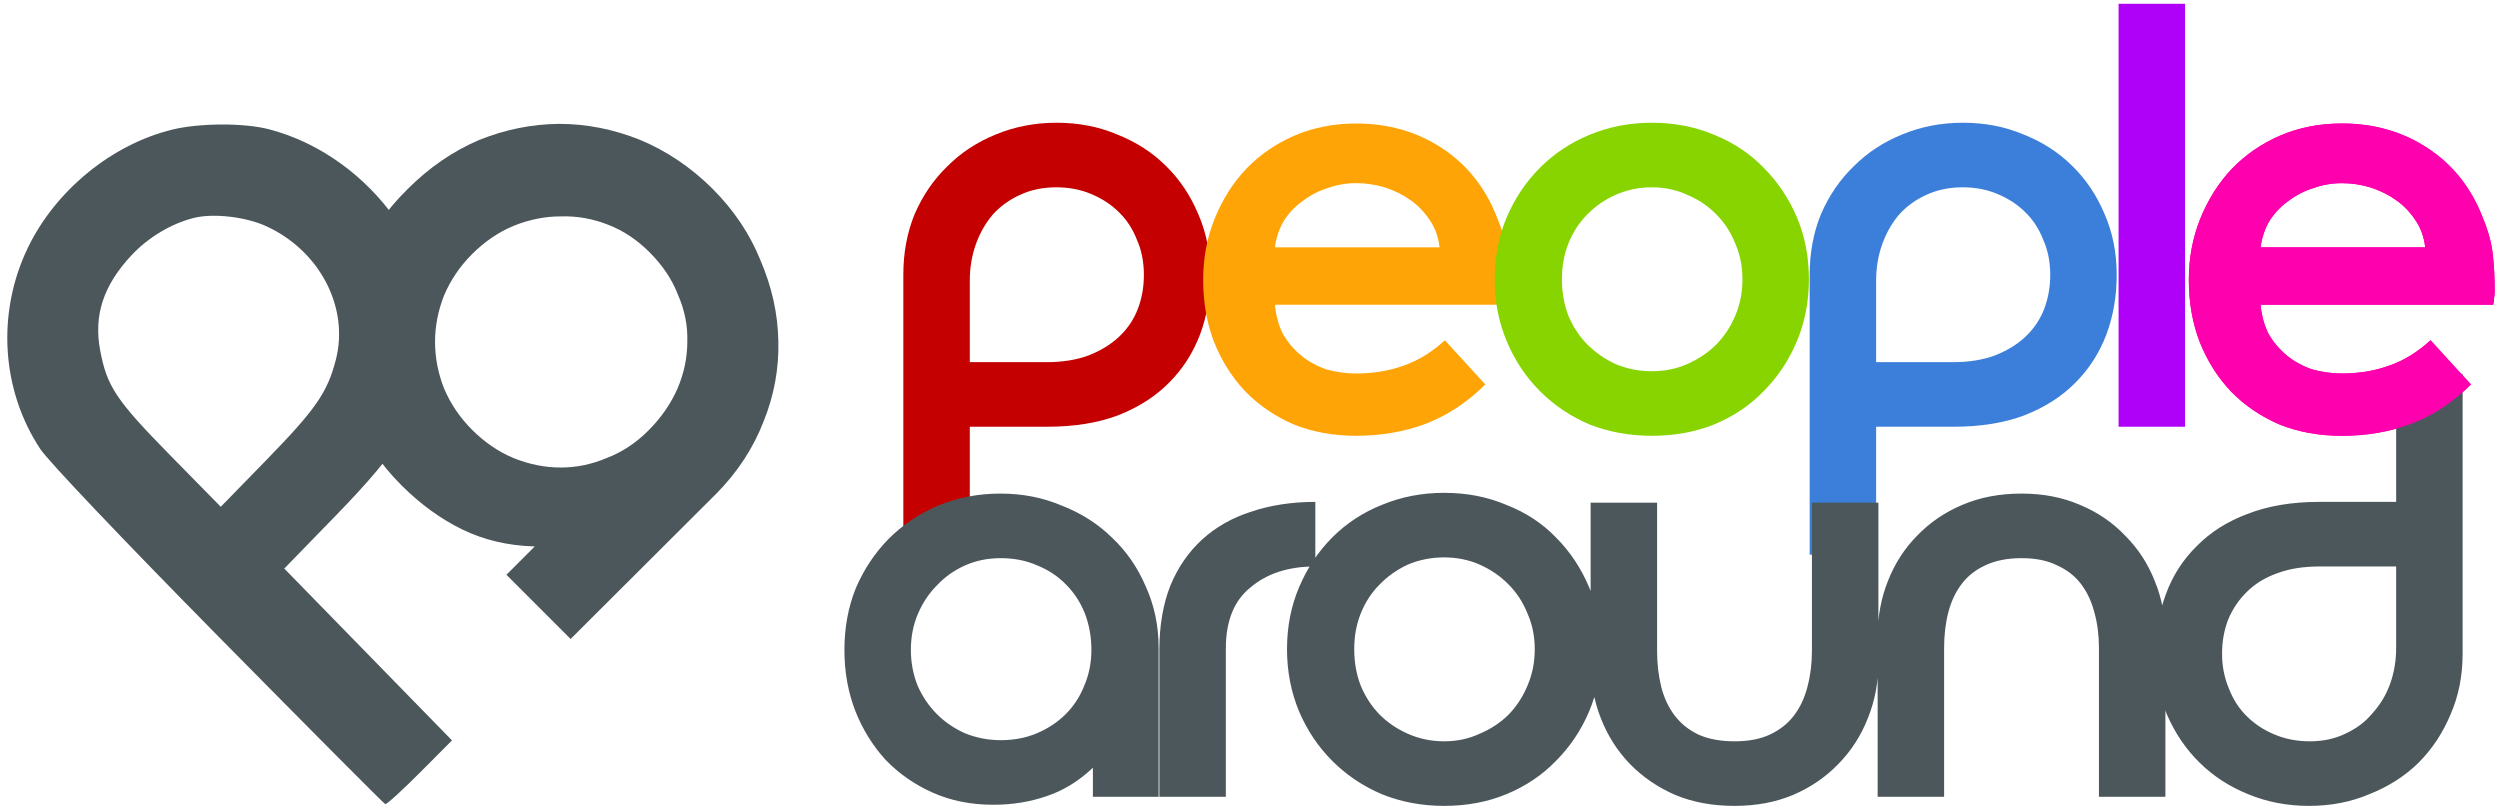
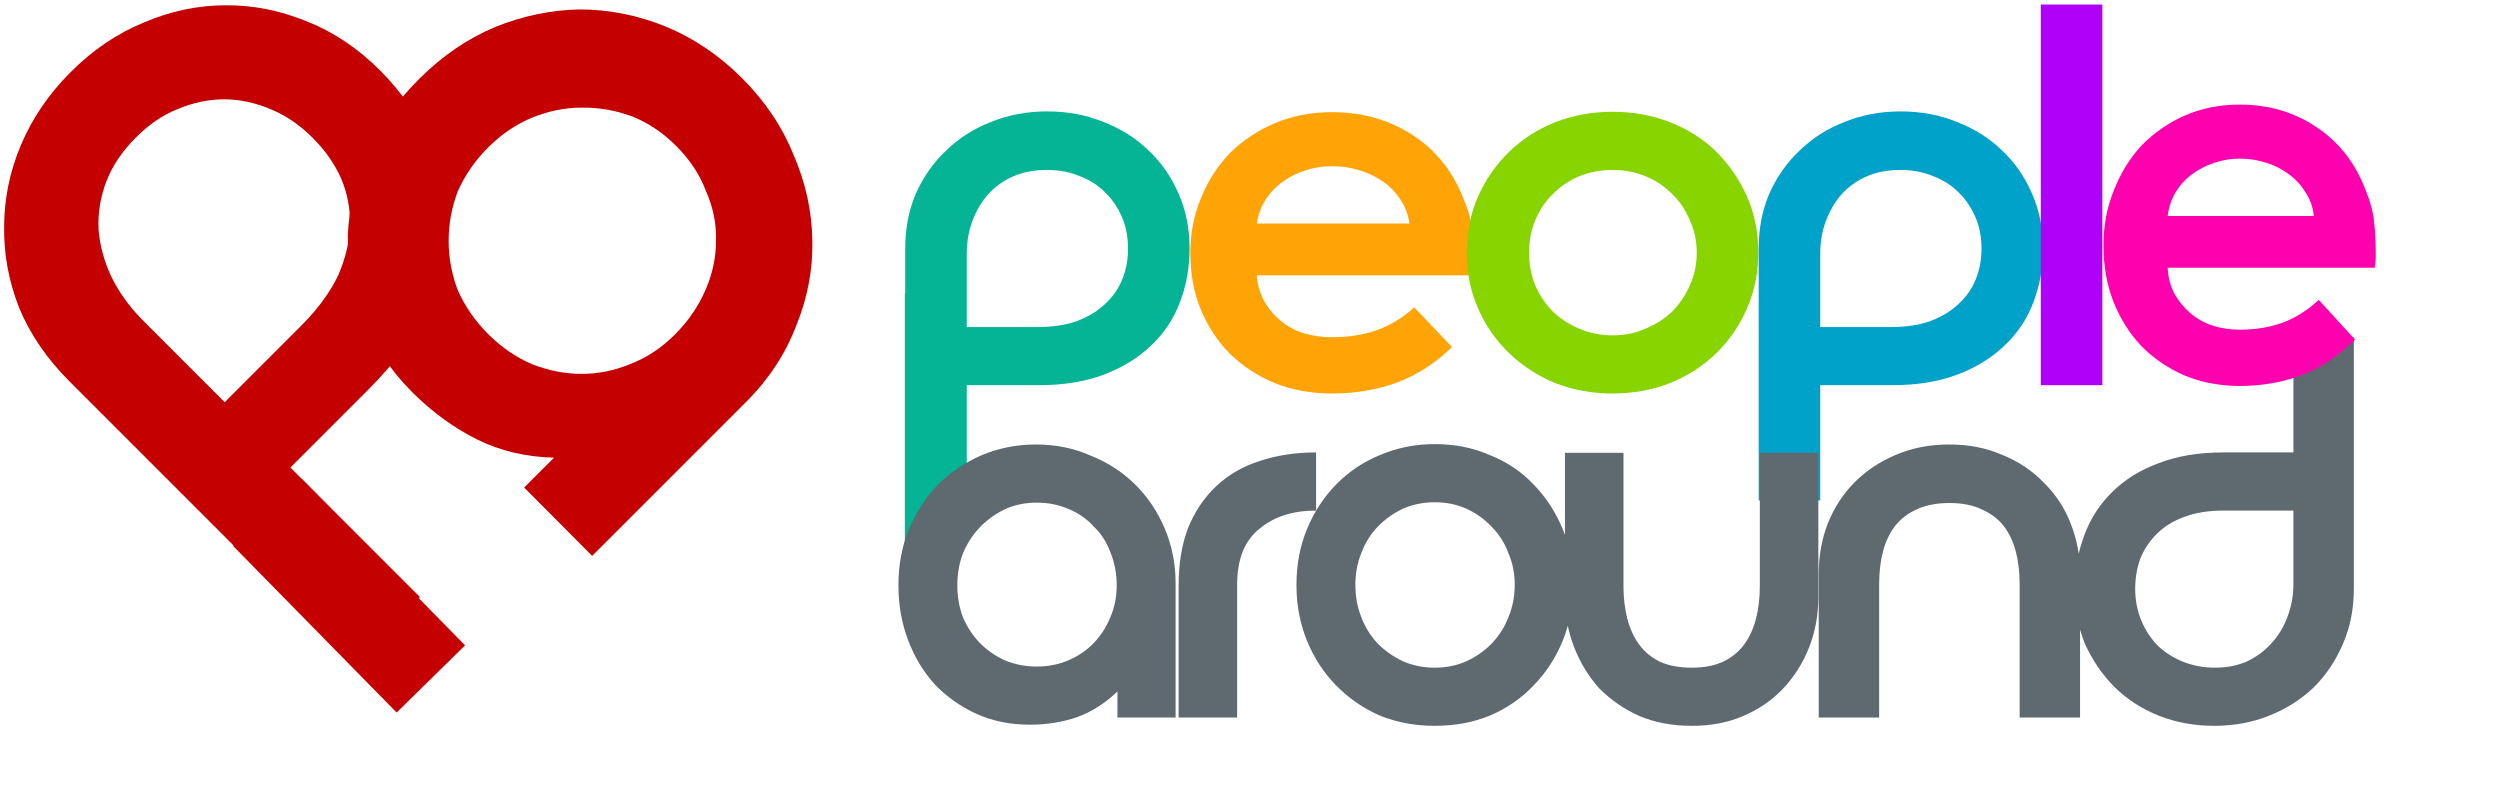
<svg xmlns="http://www.w3.org/2000/svg" viewBox="0 0 662 214" role="img" aria-label="Peoplearound">
-   <g fill="#4c575c">
-     <g transform="matrix(.92,0,0,.92,.96,31.92)">
-       <path fill-rule="evenodd" d="M 48.638 2.585 C 31.203 6.806, 14.949 20.078, 6.982 36.600 C -2.042 55.316, -0.681 77.525, 10.531 94.515 C 12.839 98.013, 34.152 120.448, 61.814 148.500 C 87.847 174.900, 109.458 196.615, 109.838 196.755 C 110.219 196.895, 114.697 192.825, 119.791 187.710 L 129.053 178.410 104.913 153.679 L 80.774 128.949 95.637 113.669 C 114.388 94.393, 120.235 84.812, 123.135 68.616 C 128.028 41.291, 106.057 10.241, 76.354 2.504 C 69.247 0.653, 56.467 0.690, 48.638 2.585 M 54.746 28.027 C 48.252 29.659, 41.625 33.624, 36.837 38.743 C 28.737 47.403, 25.897 55.967, 27.775 66.067 C 29.720 76.523, 32.344 80.464, 47.931 96.336 L 62.500 111.171 75.521 97.814 C 89.825 83.141, 93.203 78.269, 95.628 68.815 C 99.490 53.765, 90.982 37.459, 75.589 30.412 C 69.640 27.689, 60.332 26.624, 54.746 28.027" />
-     </g>
-     <path d="m125 113.8q5 5 11 7.5 6.2 2.5 12.5 2.5 6.2 0 12.1-2.5 6.1-2.3 11.1-7.3 5-5 7.7-11.1 2.6-6.1 2.6-12.4 0.2-6.4-2.5-12.5-2.3-6-7.5-11.2-5-5-11-7.3-6.1-2.4-12.5-2.2-6.3 0-12.5 2.5-6 2.5-11 7.5-4.8 4.8-7.4 10.9-2.4 6.1-2.4 12.3 0 6.3 2.4 12.4 2.6 6.1 7.4 10.9zm26.1 55.4l-17-17 7.5-7.5q-10.6-0.3-19.2-4.5-8.6-4.2-16.1-11.7-8.6-8.6-12.5-18.8-3.9-10.1-3.7-20.6 0.4-10.4 4.8-20.4 4.5-10.2 13-18.6 8.6-8.6 18.9-13 10.4-4.2 21.2-4.3 10.9 0 21.4 4.2 10.6 4.4 19.2 12.9 8.6 8.6 12.8 19.1 4.5 10.5 4.7 21.2 0.3 11-3.9 21.4-4.1 10.6-12.5 19.1z" />
-   </g>
-   <path fill="#c50000" d="m256.8 95.9h20.3q6.4 0 11.2-1.8 4.8-1.9 8-4.9 3.4-3.2 5-7.4 1.6-4.2 1.6-9 0-5.1-1.8-9.2-1.7-4.4-4.8-7.4-3-3-7.3-4.8-4.2-1.8-9.3-1.8-5.3 0-9.6 2-4.2 1.9-7.2 5.2-2.9 3.4-4.5 7.9-1.6 4.5-1.6 9.6zm-17.6 51v-74.1q0-8.8 3-16.1 3.2-7.4 8.7-12.7 5.4-5.4 12.8-8.4 7.5-3.1 16.1-3.1 8.7 0 16 3.1 7.6 3 13 8.4 5.4 5.3 8.5 12.7 3.2 7.3 3.2 16.1 0 8.4-2.7 15.7-2.8 7.4-8.2 12.8-5.4 5.5-13.6 8.7-8 3-18.7 3h-20.5v33.9z" />
-   <path fill="#ffa406" d="m337.6 65.5h43.6q-0.5-4.2-2.6-7.2-2.1-3.2-5.1-5.3-3.1-2.2-6.9-3.4-3.7-1.1-7.5-1.1-3.9 0-7.5 1.3-3.6 1.1-6.6 3.4-2.9 2-5 5.2-1.9 3.2-2.4 7.1zm45 24.6l10.7 11.7q-7 7-15.7 10.4-8.6 3.2-18.5 3.2-9 0-16.5-3-7.4-3.2-12.8-8.7-5.3-5.6-8.3-13.1-2.9-7.5-2.9-16.5 0-8.6 3-16.1 3.1-7.7 8.4-13.3 5.4-5.6 12.8-8.8 7.5-3.2 16.3-3.2 12.8 0 22.7 6.5 10.1 6.6 14.7 18.6 2.1 5.1 2.6 9.6 0.5 4.5 0.5 9.9 0 0.8-0.2 1.8 0 0.8-0.2 1.6h-61.6q0.4 4.3 2.1 7.7 1.9 3.3 4.8 5.7 2.9 2.4 6.7 3.7 3.9 1.1 7.9 1.1 6.9 0 12.6-2.1 5.8-2 10.9-6.7z" />
-   <path fill="#87d400" d="m437.4 98.3q5.1 0 9.4-1.9 4.5-2 7.7-5.2 3.2-3.3 5-7.6 1.9-4.5 1.9-9.6 0-5.2-1.9-9.5-1.8-4.5-5-7.7-3.2-3.3-7.7-5.2-4.3-2-9.4-2-5.1 0-9.6 2-4.3 1.9-7.5 5.2-3.2 3.2-5 7.7-1.7 4.3-1.7 9.5 0 5.1 1.7 9.6 1.8 4.3 5 7.6 3.2 3.2 7.5 5.2 4.5 1.9 9.6 1.9zm-41.6-24.3q0-9 3.2-16.5 3.2-7.5 8.8-13.1 5.6-5.6 13.1-8.7 7.7-3.2 16.5-3.2 9 0 16.5 3.2 7.7 3.1 13.1 8.7 5.6 5.6 8.8 13.1 3.2 7.5 3.2 16.5 0 8.8-3.2 16.4-3.2 7.6-8.8 13.2-5.4 5.6-13.1 8.8-7.5 3-16.5 3-8.8 0-16.5-3-7.5-3.2-13.1-8.8-5.6-5.6-8.8-13.2-3.2-7.6-3.2-16.4z" />
-   <path fill="#3b7fda" d="m496.8 95.9h20.3q6.4 0 11.2-1.8 4.8-1.9 8-4.9 3.4-3.2 5-7.4 1.6-4.2 1.6-9 0-5.1-1.8-9.2-1.7-4.4-4.8-7.4-3-3-7.3-4.8-4.2-1.8-9.3-1.8-5.3 0-9.6 2-4.2 1.9-7.2 5.2-2.9 3.4-4.5 7.9-1.6 4.5-1.6 9.6zm-17.6 51v-74.1q0-8.8 3-16.1 3.2-7.4 8.7-12.7 5.4-5.4 12.8-8.4 7.5-3.1 16.1-3.1 8.7 0 16 3.1 7.6 3 13 8.4 5.4 5.3 8.5 12.7 3.2 7.3 3.2 16.1 0 8.4-2.7 15.7-2.8 7.4-8.2 12.8-5.4 5.5-13.6 8.7-8 3-18.7 3h-20.5v33.9z" />
-   <path fill="#af00f8" d="m561 113v-112h17.6v112z" />
-   <path fill="#ff00ae" d="m598.6 65.5h43.6q-0.5-4.2-2.6-7.2-2.1-3.2-5.1-5.3-3.1-2.2-6.9-3.4-3.7-1.1-7.5-1.1-3.9 0-7.5 1.3-3.6 1.1-6.6 3.4-2.9 2-5 5.2-1.9 3.2-2.4 7.1zm45 24.6l10.7 11.7q-7 7-15.7 10.4-8.6 3.2-18.5 3.2-9 0-16.5-3-7.4-3.2-12.8-8.7-5.3-5.6-8.3-13.1-2.9-7.5-2.9-16.5 0-8.6 3-16.1 3.1-7.7 8.4-13.3 5.4-5.6 12.8-8.8 7.5-3.2 16.3-3.2 12.8 0 22.7 6.5 10.1 6.6 14.7 18.6 2.1 5.1 2.6 9.6 0.5 4.5 0.5 9.9 0 0.8-0.2 1.8 0 0.8-0.2 1.6h-61.6q0.4 4.3 2.1 7.7 1.9 3.3 4.8 5.7 2.9 2.4 6.7 3.7 3.9 1.1 7.9 1.1 6.9 0 12.6-2.1 5.8-2 10.9-6.7z" />
-   <path fill="#4c575c" d="m265 196q5.2 0 9.5-1.8 4.5-1.9 7.7-5.1 3.2-3.2 4.9-7.5 1.9-4.4 1.9-9.5 0-5.1-1.7-9.6-1.8-4.5-5-7.7-3.2-3.3-7.7-5.1-4.3-1.9-9.6-1.9-5.1 0-9.4 1.9-4.3 1.9-7.5 5.3-3.2 3.2-5.1 7.7-1.8 4.3-1.8 9.4 0 5 1.8 9.5 1.9 4.3 5.1 7.5 3.2 3.2 7.5 5.1 4.5 1.8 9.4 1.8zm41.8 15h-17.4v-7.7q-5.6 5.3-12.2 7.5-6.6 2.3-14.2 2.3-8.8 0-16-3.2-7.2-3.2-12.5-8.7-5.1-5.6-8-12.9-2.9-7.5-2.9-16.2 0-8.8 3-16.3 3.2-7.5 8.7-13.1 5.6-5.6 13.1-8.8 7.7-3.2 16.5-3.2 8.8 0 16.3 3.2 7.7 3 13.3 8.5 5.7 5.4 8.9 12.9 3.4 7.5 3.4 16.2zm0.2 0v-38.9q0-9.6 2.9-17 3-7.3 8.5-12.3 5.4-4.9 12.9-7.3 7.7-2.6 17-2.6v17.1q-10.6 0-17.1 5.5-6.6 5.2-6.6 16.3v39.2zm75.4-14.7q5.1 0 9.4-2 4.5-1.9 7.7-5.1 3.2-3.3 5-7.7 1.9-4.4 1.9-9.6 0-5.1-1.9-9.4-1.8-4.5-5-7.7-3.2-3.3-7.7-5.3-4.3-1.9-9.4-1.9-5.1 0-9.6 1.9-4.3 2-7.5 5.3-3.2 3.2-5 7.7-1.7 4.3-1.7 9.4 0 5.2 1.7 9.6 1.8 4.4 5 7.7 3.2 3.2 7.5 5.1 4.5 2 9.6 2zm-41.6-24.4q0-8.9 3.2-16.4 3.2-7.6 8.8-13.2 5.6-5.6 13.1-8.6 7.7-3.2 16.5-3.2 9 0 16.5 3.2 7.7 3 13.1 8.6 5.6 5.6 8.8 13.2 3.2 7.5 3.2 16.4 0 8.8-3.2 16.5-3.2 7.5-8.8 13.1-5.4 5.6-13.1 8.8-7.5 3.1-16.5 3.1-8.8 0-16.5-3.1-7.5-3.2-13.1-8.8-5.6-5.6-8.8-13.1-3.2-7.7-3.2-16.5zm80.4 3.6v-42.4h17.6v39.3q0 5 1.1 9.5 1.1 4.3 3.5 7.5 2.4 3.2 6.3 5.1 4 1.8 9.6 1.8 5.6 0 9.4-1.8 4-1.9 6.4-5.1 2.4-3.2 3.5-7.5 1.2-4.5 1.2-9.5v-39.3h17.6v42.4q0 7.8-2.8 14.7-2.7 6.9-7.8 12.1-5 5.2-12 8.2-6.9 2.9-15.5 2.9-8.7 0-15.7-2.9-6.9-3-12-8.2-5-5.2-7.7-12.1-2.7-6.9-2.7-14.7zm76 35.5v-42.4q0-7.9 2.7-14.7 2.7-6.9 7.7-12 5.1-5.3 12-8.2 7-3 15.7-3 8.6 0 15.5 3 7 2.9 12 8.2 5.1 5.1 7.8 12 2.8 6.8 2.8 14.7v42.4h-17.6v-39.4q0-5.1-1.2-9.4-1.1-4.3-3.5-7.5-2.4-3.2-6.4-5-3.8-1.9-9.4-1.9-5.6 0-9.6 1.9-3.9 1.8-6.3 5-2.4 3.2-3.5 7.5-1.1 4.3-1.1 9.4v39.4zm137.3-61h-20.3q-6.4 0-11.2 1.8-4.8 1.7-8 4.9-3.2 3.1-5 7.4-1.6 4.2-1.6 9 0 4.9 1.8 9.2 1.7 4.4 4.8 7.4 3 3 7.3 4.8 4.3 1.8 9.3 1.8 5.3 0 9.4-2 4.4-2 7.2-5.4 3.1-3.4 4.7-7.8 1.6-4.5 1.6-9.5zm17.6-51v74.1q0 8.8-3.2 16.1-3.1 7.4-8.5 12.8-5.4 5.3-13 8.3-7.3 3.1-16 3.1-8.6 0-16.1-3.1-7.4-3-12.8-8.3-5.5-5.4-8.7-12.8-3-7.3-3-16.1 0-8.4 2.7-15.7 2.7-7.4 8.2-12.8 5.4-5.5 13.4-8.5 8.2-3.2 18.9-3.2h20.5v-33.9z" />
-   <path fill="#ff00ae" d="m598.6 65.5h43.6q-0.5-4.2-2.6-7.2-2.1-3.2-5.1-5.3-3.1-2.2-6.9-3.4-3.7-1.1-7.5-1.1-3.9 0-7.5 1.3-3.6 1.1-6.6 3.4-2.9 2-5 5.2-1.9 3.2-2.4 7.1zm45 24.6l10.7 11.7q-7 7-15.7 10.4-8.6 3.2-18.5 3.2-9 0-16.5-3-7.4-3.2-12.8-8.7-5.3-5.6-8.3-13.1-2.9-7.5-2.9-16.5 0-8.6 3-16.1 3.1-7.7 8.4-13.3 5.4-5.6 12.8-8.8 7.5-3.2 16.3-3.2 12.8 0 22.7 6.5 10.1 6.6 14.7 18.6 2.1 5.1 2.6 9.6 0.5 4.5 0.5 9.9 0 0.8-0.2 1.8 0 0.8-0.2 1.6h-61.6q0.4 4.3 2.1 7.7 1.9 3.3 4.8 5.7 2.9 2.4 6.7 3.7 3.9 1.1 7.9 1.1 6.9 0 12.6-2.1 5.8-2 10.9-6.7z" />
+   <path fill="#c50000" d="m59.5 106.5l20.6-20.6q6.4-6.5 9.5-13.1 2.9-6.8 3.1-13.1 0.1-6.7-2.4-12.5-2.6-5.8-7.5-10.7-5.2-5.2-11.2-7.6-6.1-2.6-12.3-2.6-6.1 0-12.3 2.6-6 2.4-11.1 7.6-5.4 5.4-7.8 11.7-2.3 6.1-2 12.6 0.5 6.3 3.4 12.5 3 6.1 8.1 11.3zm33.9 69.5l-75-75q-8.9-8.9-13.3-19.4-4.2-10.7-4-21.6 0-11 4.4-21.5 4.5-10.7 13.2-19.4 8.8-8.8 19.3-13.1 10.7-4.6 21.7-4.6 10.8-0.1 21.4 4.2 10.7 4.2 19.6 13.1 8.4 8.5 13.1 18.7 4.7 10.2 4.7 21.2 0 11-5.1 22.5-5 11.2-15.8 22l-20.7 20.7 34.3 34.3z" />
+   <path fill="#c50000" fill-rule="evenodd" d="m123.15 170.89l-18.12 17.79-43.29-44.1 18.12-17.79z" />
+   <path fill="#c50000" d="m129.2 88.4q5.3 5.3 11.6 8 6.6 2.6 13.2 2.6 6.6 0 12.9-2.6 6.5-2.5 11.8-7.8 5.3-5.3 8.1-11.8 2.8-6.4 2.8-13 0.2-6.8-2.7-13.3-2.4-6.4-7.9-11.9-5.3-5.3-11.7-7.8-6.5-2.4-13.3-2.3-6.6 0-13.2 2.7-6.3 2.6-11.6 7.9-5.1 5.1-8 11.6-2.4 6.4-2.4 13.1 0 6.6 2.4 13 2.9 6.5 8 11.6zm27.6 58.8l-18-18.1 7.9-7.9q-11.2-0.3-20.3-4.8-9.1-4.5-17.1-12.4-9.1-9.1-13.2-19.9-4.1-10.7-4-21.8 0.5-11.1 5.1-21.7 4.8-10.8 13.8-19.7 9.1-9.1 20-13.7 11.1-4.5 22.5-4.7 11.6 0 22.7 4.5 11.2 4.6 20.3 13.7 9.1 9.1 13.6 20.2 4.8 11.1 5 22.5 0.3 11.6-4.2 22.7-4.3 11.3-13.2 20.2z" />
+   <path fill="#04b495" d="m256 86.6h18.8q6 0 10.4-1.6 4.5-1.7 7.4-4.5 3.1-2.8 4.6-6.6 1.5-3.7 1.5-8 0-4.7-1.6-8.4-1.7-3.9-4.5-6.6-2.8-2.8-6.8-4.3-3.9-1.6-8.6-1.6-4.9 0-8.9 1.7-3.9 1.7-6.7 4.8-2.6 3-4.1 7-1.5 4-1.5 8.7zm-16.3 45.9v-66.7q0-7.9 2.8-14.5 3-6.7 8-11.4 5-4.9 11.9-7.6 6.9-2.8 14.9-2.8 8.1 0 14.9 2.8 7 2.7 12 7.6 5 4.7 7.9 11.4 2.9 6.6 2.9 14.5 0 7.5-2.5 14.1-2.5 6.7-7.6 11.5-5 4.9-12.6 7.8-7.4 2.8-17.3 2.8h-19v30.5z" />
+   <path fill="#ffa406" d="m332.8 59.2h40.4q-0.5-3.7-2.4-6.4-1.9-2.9-4.7-4.8-2.9-2-6.4-3-3.4-1-7-1-3.5 0-7 1.1-3.2 1-6 3-2.7 1.9-4.6 4.8-1.8 2.9-2.3 6.3zm41.7 22.2l10 10.5q-6.6 6.4-14.6 9.4-8 2.9-17.2 2.9-8.3 0-15.3-2.8-6.8-2.9-11.8-7.8-4.9-5-7.7-11.8-2.7-6.7-2.7-14.8 0-7.8 2.8-14.5 2.8-6.9 7.7-12 5.1-5 11.9-7.9 7-2.9 15.1-2.9 11.9 0 21.1 5.9 9.3 5.9 13.6 16.7 2 4.6 2.4 8.7 0.4 4 0.4 8.9 0 0.7-0.1 1.6 0 0.7-0.2 1.4h-57.1q0.3 3.9 2 6.9 1.7 3 4.4 5.2 2.7 2.2 6.2 3.3 3.6 1 7.3 1 6.4 0 11.7-1.8 5.4-1.9 10.1-6.1z" />
+   <path fill="#87d400" d="m427 88.8q4.8 0 8.8-1.8 4.1-1.7 7.1-4.6 2.9-3 4.6-6.9 1.8-4 1.8-8.6 0-4.6-1.8-8.5-1.7-4.1-4.6-6.9-3-3.1-7.1-4.8-4-1.7-8.8-1.7-4.7 0-8.9 1.7-4 1.7-7 4.8-2.9 2.8-4.6 6.9-1.6 3.9-1.6 8.5 0 4.6 1.6 8.6 1.7 3.9 4.6 6.9 3 2.9 7 4.6 4.2 1.8 8.9 1.8zm-38.6-21.9q0-8.1 3-14.9 3-6.7 8.2-11.8 5.2-5 12.1-7.8 7.2-2.8 15.3-2.8 8.3 0 15.3 2.8 7.1 2.8 12.2 7.8 5.1 5.1 8.1 11.8 3 6.8 3 14.9 0 7.9-3 14.8-3 6.8-8.1 11.8-5.1 5-12.2 7.9-7 2.8-15.3 2.8-8.1 0-15.3-2.8-6.9-2.9-12.1-7.9-5.2-5-8.2-11.8-3-6.9-3-14.8z" />
+   <path fill="#00a2ca" d="m482 86.6h18.8q6 0 10.4-1.6 4.5-1.7 7.4-4.5 3.1-2.8 4.6-6.6 1.5-3.7 1.5-8 0-4.7-1.6-8.4-1.7-3.9-4.5-6.6-2.8-2.8-6.8-4.3-3.9-1.6-8.6-1.6-4.9 0-8.9 1.7-3.9 1.7-6.7 4.8-2.6 3-4.1 7-1.5 4-1.5 8.7zm-16.3 45.9v-66.7q0-7.9 2.8-14.5 3-6.7 8-11.4 5-4.9 11.9-7.6 6.9-2.8 14.9-2.8 8.1 0 14.9 2.8 7 2.7 12 7.6 5 4.7 7.9 11.4 2.9 6.6 2.9 14.5 0 7.5-2.5 14.1-2.5 6.7-7.6 11.5-5 4.9-12.6 7.8-7.4 2.8-17.3 2.8h-19v30.5z" />
+   <path fill="#af00f8" d="m540.4 102v-100.8h16.3v100.8z" />
+   <path fill="#04b495" d="m239.6 149v-71.3h14.5v71.3z" />
+   <path fill="#5e6a6f" d="m274.5 176.5q4.5 0 8.3-1.6 4-1.7 6.8-4.6 2.8-2.9 4.4-6.8 1.7-3.9 1.7-8.5 0-4.6-1.6-8.6-1.5-4.1-4.4-6.9-2.8-3.1-6.7-4.7-3.9-1.7-8.5-1.7-4.5 0-8.3 1.7-3.8 1.8-6.7 4.8-2.8 2.9-4.5 6.9-1.5 3.9-1.5 8.5 0 4.5 1.5 8.5 1.7 3.9 4.5 6.8 2.9 2.9 6.7 4.6 3.9 1.6 8.3 1.6zm36.8 13.5h-15.4v-6.9q-4.9 4.7-10.7 6.8-5.8 2-12.5 2-7.8 0-14.2-2.9-6.3-2.9-11-7.8-4.5-5-7-11.6-2.6-6.8-2.6-14.6 0-7.9 2.7-14.7 2.8-6.7 7.6-11.8 5-5 11.6-7.9 6.8-2.9 14.5-2.9 7.8 0 14.4 2.9 6.8 2.7 11.8 7.6 5 4.9 7.9 11.7 2.9 6.8 2.9 14.5zm0.8 0v-35q0-8.6 2.5-15.2 2.7-6.6 7.5-11.1 4.8-4.5 11.4-6.6 6.8-2.3 15-2.3v15.4q-9.3 0-15.1 4.9-5.8 4.7-5.8 14.7v35.2zm67.8-13.2q4.6 0 8.4-1.7 3.9-1.8 6.7-4.7 2.9-3 4.4-6.9 1.7-4 1.7-8.6 0-4.6-1.7-8.5-1.5-4-4.4-6.9-2.8-3-6.7-4.8-3.8-1.7-8.4-1.7-4.5 0-8.4 1.7-3.8 1.8-6.7 4.8-2.8 2.9-4.3 6.9-1.6 3.9-1.6 8.5 0 4.6 1.6 8.6 1.5 3.9 4.3 6.9 2.9 2.9 6.7 4.7 3.9 1.7 8.4 1.7zm-36.6-21.9q0-8.1 2.8-14.8 2.8-6.8 7.7-11.8 5-5.1 11.6-7.8 6.8-2.9 14.5-2.9 8 0 14.6 2.9 6.8 2.7 11.6 7.8 4.9 5 7.7 11.8 2.8 6.7 2.8 14.8 0 7.9-2.8 14.8-2.8 6.8-7.7 11.8-4.8 5.1-11.6 8-6.6 2.7-14.6 2.7-7.7 0-14.5-2.7-6.6-2.9-11.6-8-4.9-5-7.7-11.8-2.8-6.9-2.8-14.8zm71.1 3.2v-38.2h15.5v35.4q0 4.5 1 8.5 1 3.9 3.1 6.8 2.1 2.9 5.5 4.6 3.5 1.6 8.5 1.6 4.9 0 8.3-1.6 3.5-1.7 5.6-4.6 2.1-2.9 3.1-6.8 1-4 1-8.5v-35.4h15.5v38.2q0 7-2.4 13.2-2.4 6.2-6.9 11-4.3 4.6-10.6 7.3-6 2.6-13.6 2.6-7.7 0-13.9-2.6-6-2.7-10.6-7.3-4.3-4.8-6.7-11-2.4-6.2-2.4-13.2zm67.2 31.9v-38.1q0-7.1 2.4-13.3 2.5-6.2 7-10.8 4.7-4.7 10.9-7.3 6.4-2.8 14.3-2.8 7.8 0 14.1 2.8 6.4 2.6 10.9 7.3 4.7 4.6 7.1 10.8 2.5 6.2 2.5 13.3v38.1h-16v-35.4q0-4.6-1-8.5-1-3.9-3.2-6.8-2.2-2.8-5.8-4.4-3.5-1.7-8.6-1.7-5.1 0-8.7 1.7-3.5 1.6-5.7 4.4-2.2 2.9-3.2 6.8-1 3.9-1 8.5v35.4zm125.7-54.8h-18.5q-5.8 0-10.2 1.6-4.3 1.5-7.3 4.4-2.9 2.8-4.5 6.6-1.4 3.8-1.4 8.1 0 4.5 1.6 8.4 1.6 3.8 4.3 6.6 2.8 2.7 6.7 4.3 4 1.6 8.5 1.6 4.8 0 8.6-1.7 3.9-1.9 6.5-4.9 2.8-3.1 4.2-7.1 1.5-4 1.5-8.5zm16-45.9v66.6q0 8-2.9 14.6-2.8 6.6-7.7 11.5-5 4.8-11.8 7.5-6.7 2.7-14.6 2.7-7.8 0-14.7-2.7-6.7-2.7-11.6-7.5-4.9-4.9-7.9-11.5-2.7-6.6-2.7-14.6 0-7.4 2.5-14.1 2.4-6.6 7.4-11.5 4.9-4.9 12.2-7.6 7.4-2.9 17.2-2.9h18.6v-30.5z" />
+   <path fill="#ff00ae" d="m574 57.2h38.7q-0.4-3.7-2.3-6.4-1.8-2.9-4.5-4.8-2.7-2-6.1-3-3.3-1-6.7-1-3.5 0-6.7 1.1-3.2 1-5.9 3-2.6 1.9-4.4 4.8-1.7 2.9-2.1 6.3zm40 22.2l9.6 10.5q-6.3 6.4-14 9.4-7.7 2.9-16.5 2.9-8 0-14.7-2.8-6.6-2.9-11.4-7.8-4.7-5-7.4-11.8-2.6-6.7-2.6-14.8 0-7.8 2.7-14.5 2.7-6.9 7.4-12 4.9-5 11.4-7.9 6.7-2.9 14.6-2.9 11.4 0 20.2 5.9 9 5.9 13.1 16.7 1.9 4.6 2.3 8.7 0.4 4 0.4 8.9 0 0.7-0.1 1.6 0 0.7-0.2 1.4h-54.8q0.2 3.9 1.8 6.9 1.7 3 4.3 5.2 2.6 2.2 6 3.3 3.4 1 7 1 6.1 0 11.2-1.8 5.2-1.9 9.7-6.1z" />
</svg>
